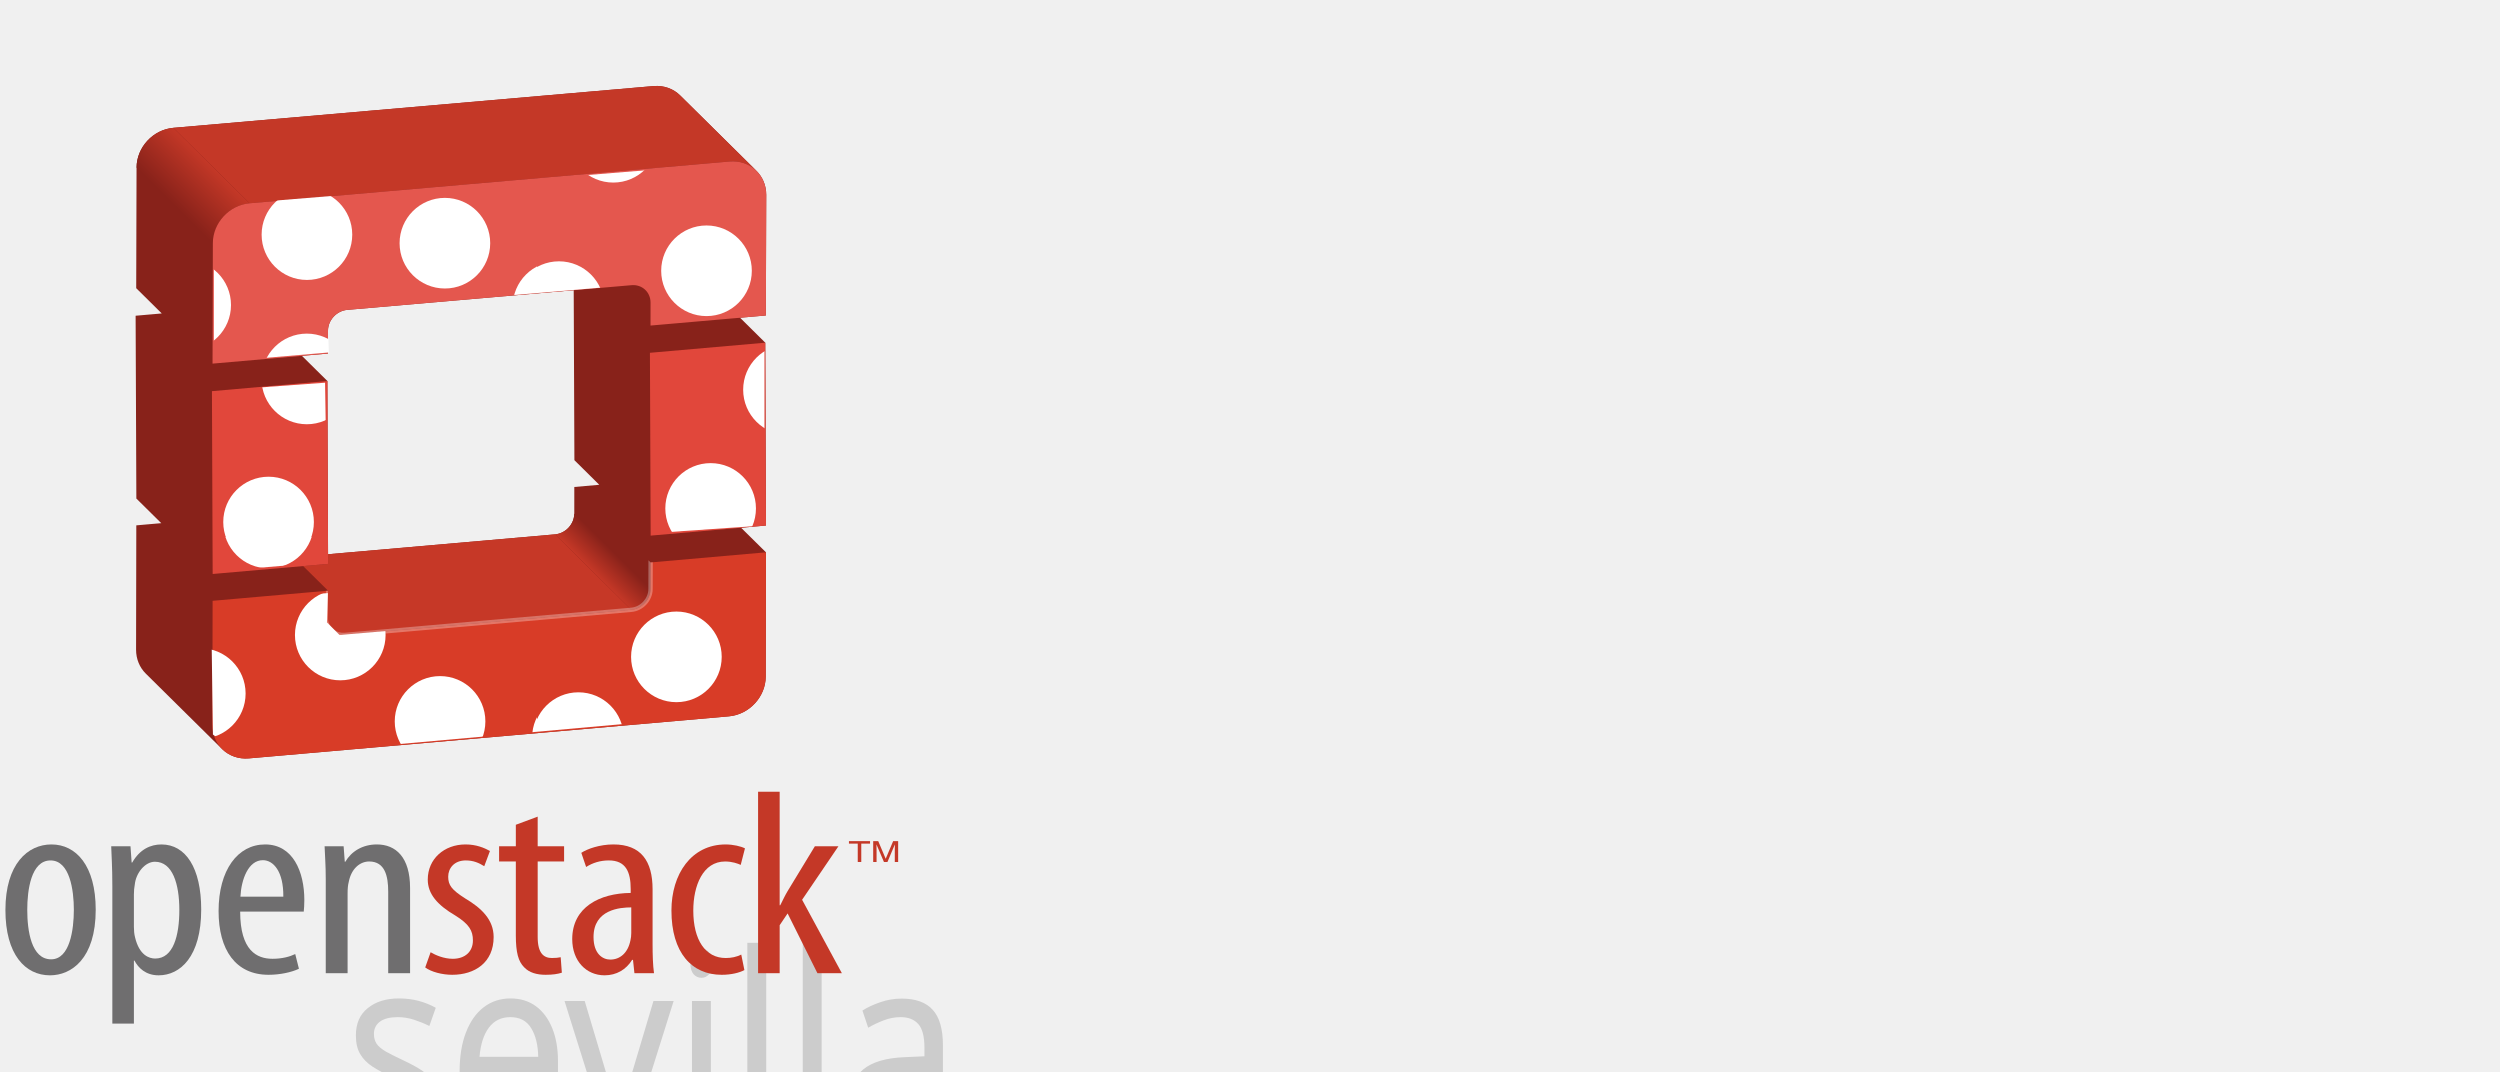
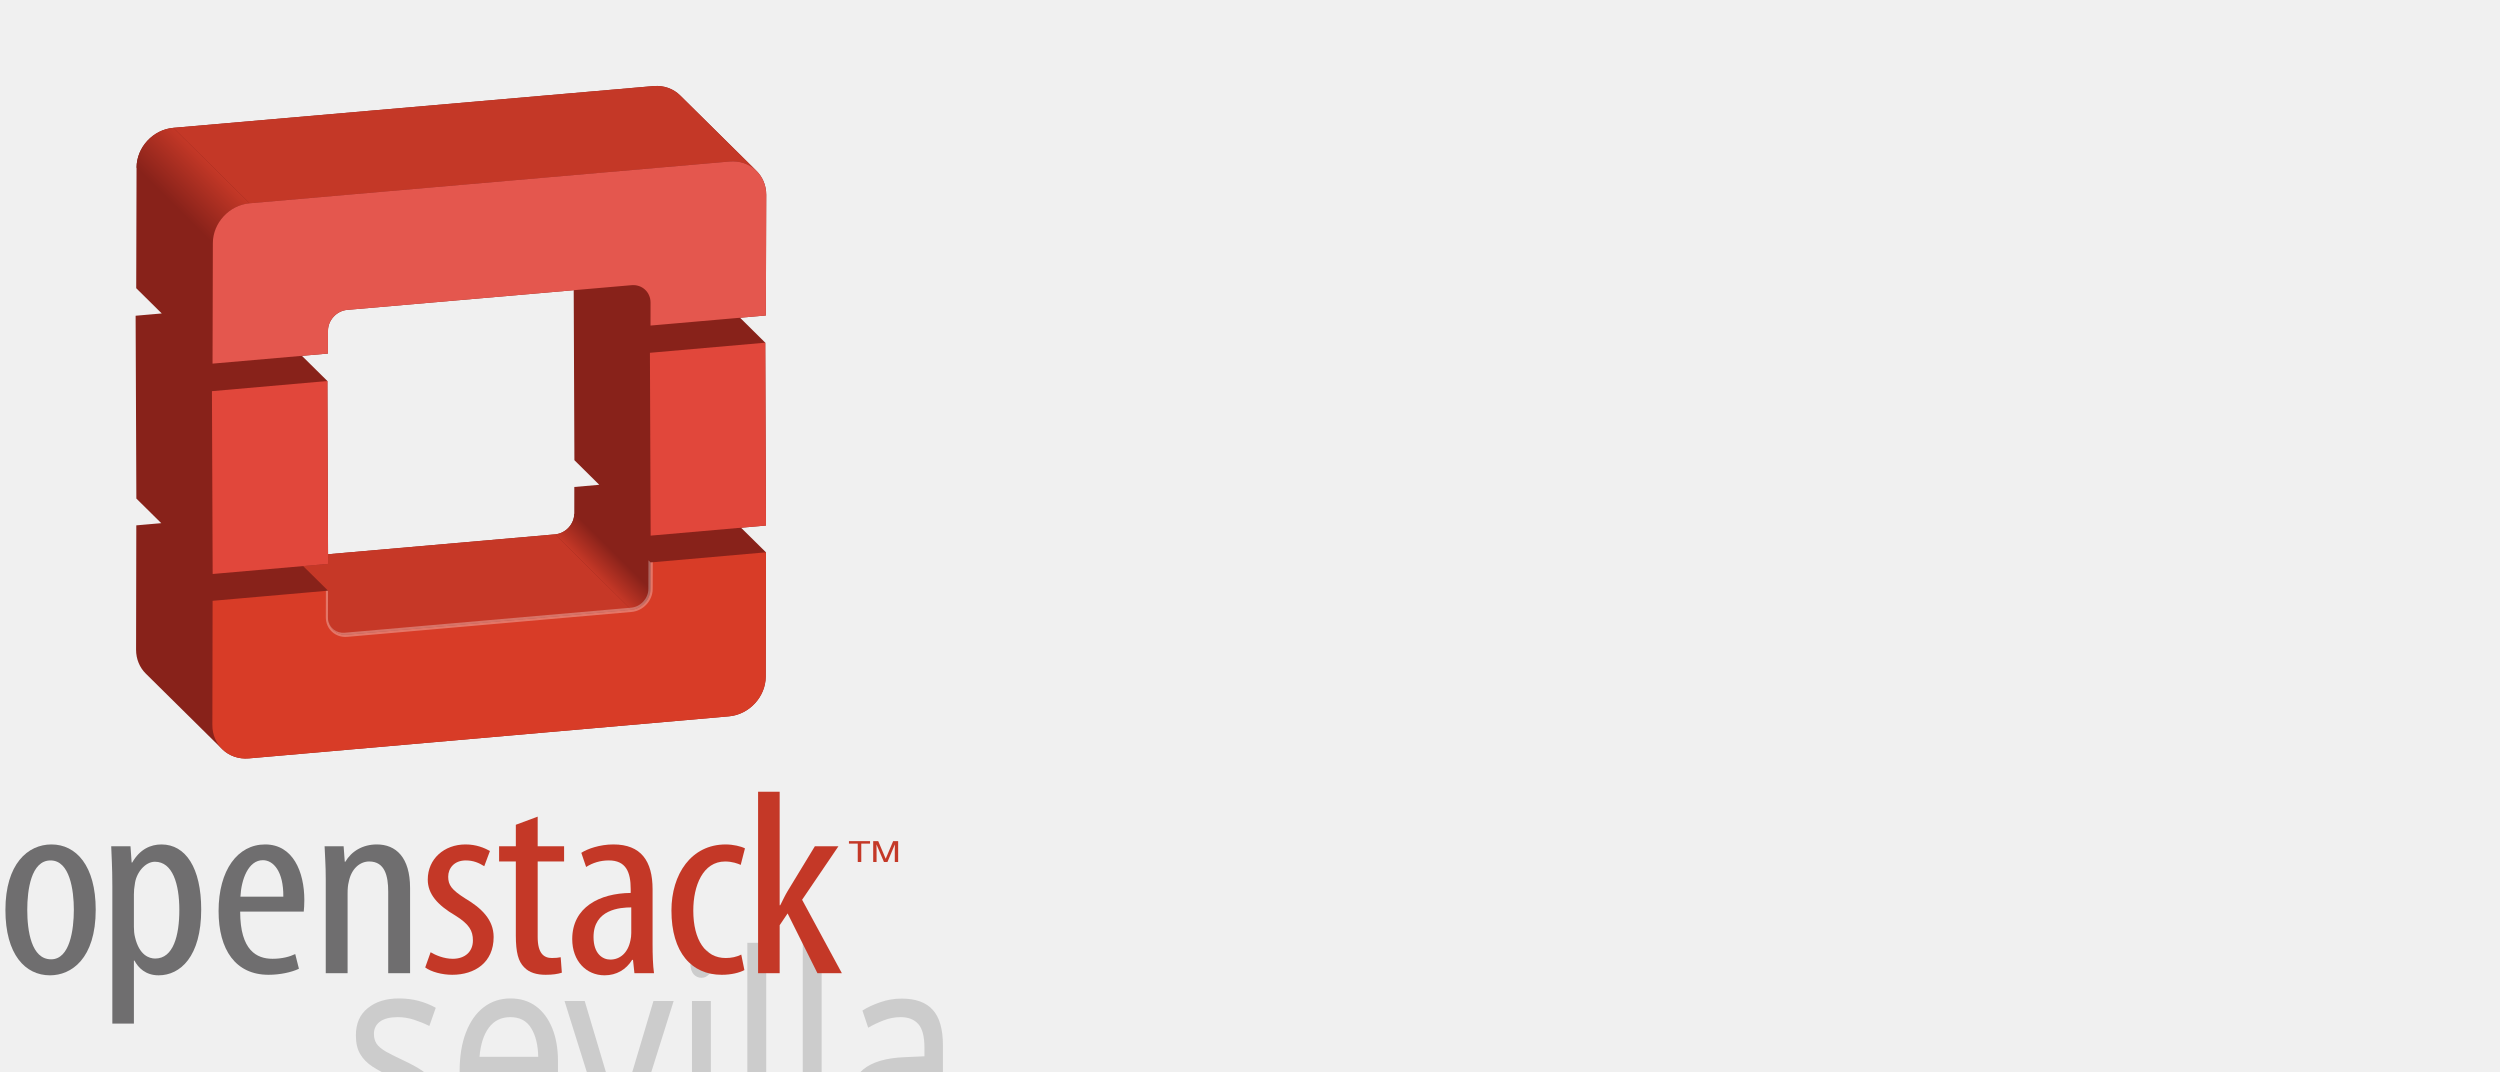
<svg xmlns="http://www.w3.org/2000/svg" xmlns:xlink="http://www.w3.org/1999/xlink" width="248.031" height="106.299" id="svg4067" version="1.1">
  <defs id="defs4069">
    <pattern id="Polkadots-largewhite" patternTransform="translate(0,0) scale(10,10)" height="10" width="10" patternUnits="userSpaceOnUse">
      <circle id="circle5320" r="0.45" cy="0.810" cx="2.567" style="fill:white;stroke:none" />
      <circle id="circle5322" r="0.45" cy="2.33" cx="3.048" style="fill:white;stroke:none" />
      <circle id="circle5324" r="0.45" cy="2.415" cx="4.418" style="fill:white;stroke:none" />
      <circle id="circle5326" r="0.45" cy="3.029" cx="1.844" style="fill:white;stroke:none" />
      <circle id="circle5328" r="0.45" cy="1.363" cx="6.08" style="fill:white;stroke:none" />
      <circle id="circle5330" r="0.45" cy="4.413" cx="5.819" style="fill:white;stroke:none" />
      <circle id="circle5332" r="0.45" cy="4.048" cx="4.305" style="fill:white;stroke:none" />
      <circle id="circle5334" r="0.45" cy="3.045" cx="5.541" style="fill:white;stroke:none" />
      <circle id="circle5336" r="0.45" cy="5.527" cx="4.785" style="fill:white;stroke:none" />
      <circle id="circle5338" r="0.45" cy="5.184" cx="2.667" style="fill:white;stroke:none" />
      <circle id="circle5340" r="0.45" cy="1.448" cx="7.965" style="fill:white;stroke:none" />
      <circle id="circle5342" r="0.45" cy="5.049" cx="7.047" style="fill:white;stroke:none" />
      <circle id="circle5344" r="0.45" cy="0.895" cx="4.340" style="fill:white;stroke:none" />
      <circle id="circle5346" r="0.45" cy="0.340" cx="7.125" style="fill:white;stroke:none" />
      <circle id="circle5348" r="0.45" cy="1.049" cx="9.553" style="fill:white;stroke:none" />
      <circle id="circle5350" r="0.45" cy="2.689" cx="7.006" style="fill:white;stroke:none" />
      <circle id="circle5352" r="0.45" cy="2.689" cx="8.909" style="fill:white;stroke:none" />
      <circle id="circle5354" r="0.45" cy="4.407" cx="9.315" style="fill:white;stroke:none" />
      <circle id="circle5356" r="0.45" cy="3.870" cx="7.820" style="fill:white;stroke:none" />
      <circle id="circle5358" r="0.45" cy="5.948" cx="8.270" style="fill:white;stroke:none" />
      <circle id="circle5360" r="0.45" cy="7.428" cx="7.973" style="fill:white;stroke:none" />
      <circle id="circle5362" r="0.45" cy="8.072" cx="9.342" style="fill:white;stroke:none" />
      <circle id="circle5364" r="0.45" cy="9.315" cx="8.206" style="fill:white;stroke:none" />
      <circle id="circle5366" r="0.45" cy="9.475" cx="9.682" style="fill:white;stroke:none" />
      <circle id="circle5368" r="0.45" cy="6.186" cx="9.688" style="fill:white;stroke:none" />
      <circle id="circle5370" r="0.45" cy="6.296" cx="3.379" style="fill:white;stroke:none" />
      <circle id="circle5372" r="0.45" cy="8.204" cx="2.871" style="fill:white;stroke:none" />
      <circle id="circle5374" r="0.45" cy="8.719" cx="4.59" style="fill:white;stroke:none" />
      <circle id="circle5376" r="0.45" cy="9.671" cx="3.181" style="fill:white;stroke:none" />
      <circle id="circle5378" r="0.45" cy="7.315" cx="5.734" style="fill:white;stroke:none" />
      <circle id="circle5380" r="0.45" cy="6.513" cx="6.707" style="fill:white;stroke:none" />
      <circle id="circle5382" r="0.45" cy="9.670" cx="5.730" style="fill:white;stroke:none" />
      <circle id="circle5384" r="0.45" cy="8.373" cx="6.535" style="fill:white;stroke:none" />
      <circle id="circle5386" r="0.45" cy="7.154" cx="4.37" style="fill:white;stroke:none" />
      <circle id="circle5388" r="0.45" cy="7.25" cx="0.622" style="fill:white;stroke:none" />
      <circle id="circle5390" r="0.45" cy="5.679" cx="0.831" style="fill:white;stroke:none" />
      <circle id="circle5392" r="0.45" cy="8.519" cx="1.257" style="fill:white;stroke:none" />
      <circle id="circle5394" r="0.45" cy="6.877" cx="1.989" style="fill:white;stroke:none" />
      <circle id="circle5396" r="0.45" cy="3.181" cx="0.374" style="fill:white;stroke:none" />
      <circle id="circle5398" r="0.45" cy="1.664" cx="1.166" style="fill:white;stroke:none" />
      <circle id="circle5400" r="0.45" cy="0.093" cx="1.151" style="fill:white;stroke:none" />
      <circle id="circle5402" r="0.45" cy="10.093" cx="1.151" style="fill:white;stroke:none" />
      <circle id="circle5404" r="0.45" cy="4.451" cx="1.302" style="fill:white;stroke:none" />
      <circle id="circle5406" r="0.45" cy="3.763" cx="3.047" style="fill:white;stroke:none" />
    </pattern>
    <linearGradient id="SVGID_3_" gradientUnits="userSpaceOnUse" x1="429.749" y1="690.019" x2="431.228" y2="688.539">
      <stop offset="0" style="stop-color:#C63827" id="stop2888" />
      <stop offset="1" style="stop-color:#88221A" id="stop2890" />
    </linearGradient>
    <linearGradient id="SVGID_5_" gradientUnits="userSpaceOnUse" x1="399.069" y1="663.081" x2="401.867" y2="660.283">
      <stop offset="0" style="stop-color:#88221A" id="stop2902" />
      <stop offset="1" style="stop-color:#C43827" id="stop2904" />
    </linearGradient>
    <linearGradient id="linearGradient15368" gradientUnits="userSpaceOnUse" x1="399.069" y1="663.081" x2="401.867" y2="660.283">
      <stop offset="0" style="stop-color:#88221A" id="stop15370" />
      <stop offset="1" style="stop-color:#C43827" id="stop15372" />
    </linearGradient>
    <clipPath id="SVGID_6_">
      <use xlink:href="#SVGID_4_" overflow="visible" id="use2909" style="overflow:visible" x="0" y="0" width="715.558" height="742.133" />
    </clipPath>
    <linearGradient id="SVGID_7_" gradientUnits="userSpaceOnUse" x1="409.951" y1="668.428" x2="428.871" y2="649.508">
      <stop offset="0" style="stop-color:#88221A" id="stop2914" />
      <stop offset="1" style="stop-color:#C43827" id="stop2916" />
    </linearGradient>
    <linearGradient xlink:href="#SVGID_5_" id="linearGradient6437" gradientUnits="userSpaceOnUse" x1="399.069" y1="663.081" x2="401.867" y2="660.283" />
  </defs>
  <g id="layer1" transform="translate(0,-946.0624)">
    <text xml:space="preserve" style="font-size:23.435px;font-style:normal;font-variant:normal;font-weight:normal;font-stretch:normal;text-align:start;line-height:125%;letter-spacing:0px;word-spacing:0px;writing-mode:lr-tb;text-anchor:start;fill:#cccccc;fill-opacity:1;stroke:none;font-family:Cabin;-inkscape-font-specification:Cabin" x="37.631" y="962.966" id="text6555" transform="scale(0.909148,1.099931)">
      <tspan id="tspan6557" x="37.631" y="962.966" style="font-size:23.435px;font-style:normal;font-variant:normal;font-weight:normal;font-stretch:normal;text-align:start;line-height:125%;writing-mode:lr-tb;text-anchor:start;fill:#cccccc;font-family:Cabin;-inkscape-font-specification:Cabin">sevilla</tspan>
    </text>
  </g>
-   <g id="g6515">
-     <path style="fill:#88221a" id="path2879" d="m 56.919,974.852 -22.472,1.954 c -1.044,0.092 -1.901,1.014 -1.905,2.058 l -0.005,2.274 -2.585,0.225 2.53,2.501 0.066,17.184 22.52,-1.971 c 1.05,-0.092 1.905,-1.014 1.908,-2.067 l 0.003,-2.634 2.476,-0.217 -2.467,-2.441 -0.069,-16.867 z M 17.193,958.744 64.825,954.603 c 1.05,-0.089 1.999,0.273 2.656,0.929 l 1.514,1.496 6.057,5.989 c 0.603,0.596 0.969,1.428 0.969,2.383 l -0.037,11.962 -2.561,0.222 2.501,2.478 0.071,18.14 -2.471,0.218 2.469,2.439 -0.023,12.33 c -0.007,1.997 -1.634,3.764 -3.647,3.943 l -47.629,4.173 c -1.051,0.092 -1.999,-0.274 -2.663,-0.929 l -7.569,-7.485 c -0.6,-0.595 -0.965,-1.432 -0.962,-2.379 l 0.023,-12.328 2.476,-0.218 -2.471,-2.442 -0.073,-18.137 2.593,-0.227 -2.534,-2.506 0.033,-11.962 c 0.003,-2.008 1.636,-3.771 3.644,-3.945 z" transform="translate(0,-946.0624)" />
-     <g transform="matrix(1.370412,0,0,1.370412,-529.9741,-888.7039)" id="g2881">
-       <path style="fill:#c63827" id="path2883" d="m 410.476,688.617 16.433,-1.438 5.523,5.463 -20.58,1.802 c -0.765,0.069 -1.382,-0.497 -1.382,-1.264 l 0.006,-1.923 -1.802,-1.781 1.805,-0.158 -0.003,-0.701 z" />
-     </g>
-     <g transform="matrix(1.370412,0,0,1.370412,-529.9741,-888.7039)" id="g2885">
-       <linearGradient y2="688.539" x2="431.228" y1="690.019" x1="429.749" gradientUnits="userSpaceOnUse" id="linearGradient15387">
-         <stop id="stop15389" style="stop-color:#C63827" offset="0" />
-         <stop id="stop15391" style="stop-color:#88221A" offset="1" />
+   <path d="m 56.919,28.79 -22.472,1.954 c -1.044,0.092 -1.901,1.014 -1.905,2.058 l -0.005,2.274 -2.585,0.225 2.53,2.501 0.066,17.184 22.52,-1.971 c 1.05,-0.092 1.905,-1.014 1.908,-2.067 l 0.003,-2.634 2.476,-0.217 -2.467,-2.441 -0.069,-16.867 z M 17.193,12.682 64.825,8.541 c 1.05,-0.089 1.999,0.273 2.656,0.929 l 1.514,1.496 6.057,5.989 c 0.603,0.596 0.969,1.428 0.969,2.383 l -0.037,11.962 -2.561,0.222 2.501,2.478 0.071,18.14 -2.471,0.218 2.469,2.439 -0.023,12.33 c -0.007,1.997 -1.634,3.764 -3.647,3.943 l -47.629,4.173 c -1.051,0.092 -1.999,-0.274 -2.663,-0.929 l -7.569,-7.485 c -0.6,-0.595 -0.965,-1.432 -0.962,-2.379 l 0.023,-12.328 2.476,-0.218 -2.471,-2.442 -0.073,-18.137 2.593,-0.227 -2.534,-2.506 0.033,-11.962 c 0.003,-2.008 1.636,-3.771 3.644,-3.945 z" id="path2879" style="fill:#88221a" />
+   <g id="g2881" transform="matrix(1.370412,0,0,1.370412,-529.9741,-888.7039)">
+     <path d="m 410.476,688.617 16.433,-1.438 5.523,5.463 -20.58,1.802 c -0.765,0.069 -1.382,-0.497 -1.382,-1.264 l 0.006,-1.923 -1.802,-1.781 1.805,-0.158 -0.003,-0.701 z" id="path2883" style="fill:#c63827" />
+   </g>
+   <g id="g2885" transform="matrix(1.370412,0,0,1.370412,-529.9741,-888.7039)">
+     <linearGradient id="linearGradient15387" gradientUnits="userSpaceOnUse" x1="429.749" y1="690.019" x2="431.228" y2="688.539">
+       <stop offset="0" style="stop-color:#C63827" id="stop15389" />
+       <stop offset="1" style="stop-color:#88221A" id="stop15391" />
+     </linearGradient>
+     <path d="m 432.432,692.642 -5.523,-5.463 c 0.766,-0.067 1.39,-0.74 1.392,-1.508 l 5.523,5.465 c -0.003,0.766 -0.629,1.438 -1.392,1.506 z" id="path2892" style="fill:url(#SVGID_3_)" />
+   </g>
+   <g id="g2894" transform="matrix(1.370412,0,0,1.370412,-529.9741,-888.7039)">
+     <g id="g2896">
+       <defs id="defs2898">
+         <path id="SVGID_4_" d="m 402.137,666.088 -5.523,-5.463 c 0.002,-1.463 1.193,-2.75 2.659,-2.877 l 5.522,5.463 c -1.463,0.129 -2.655,1.415 -2.658,2.877 z" />
+       </defs>
+       <linearGradient id="linearGradient15398" gradientUnits="userSpaceOnUse" x1="399.069" y1="663.081" x2="401.867" y2="660.283">
+         <stop offset="0" style="stop-color:#88221A" id="stop15400" />
+         <stop offset="1" style="stop-color:#C43827" id="stop15402" />
      </linearGradient>
-       <path style="fill:url(#SVGID_3_)" id="path2892" d="m 432.432,692.642 -5.523,-5.463 c 0.766,-0.067 1.39,-0.74 1.392,-1.508 l 5.523,5.465 c -0.003,0.766 -0.629,1.438 -1.392,1.506 z" />
-     </g>
-     <g transform="matrix(1.370412,0,0,1.370412,-529.9741,-888.7039)" id="g2894">
-       <g id="g2896">
-         <defs id="defs2898">
-           <path d="m 402.137,666.088 -5.523,-5.463 c 0.002,-1.463 1.193,-2.75 2.659,-2.877 l 5.522,5.463 c -1.463,0.129 -2.655,1.415 -2.658,2.877 z" id="SVGID_4_" />
-         </defs>
-         <linearGradient y2="660.283" x2="401.867" y1="663.081" x1="399.069" gradientUnits="userSpaceOnUse" id="linearGradient15398">
-           <stop id="stop15400" style="stop-color:#88221A" offset="0" />
-           <stop id="stop15402" style="stop-color:#C43827" offset="1" />
+       <use xlink:href="#SVGID_4_" overflow="visible" id="use2906" style="fill:url(#linearGradient6437);overflow:visible" x="0" y="0" width="715.558" height="742.133" />
+       <clipPath id="clipPath15405">
+         <use xlink:href="#SVGID_4_" overflow="visible" id="use15407" style="overflow:visible" x="0" y="0" width="715.558" height="742.133" />
+       </clipPath>
+       <g clip-path="url(#SVGID_6_)" id="g2911">
+         <linearGradient id="linearGradient15410" gradientUnits="userSpaceOnUse" x1="409.951" y1="668.428" x2="428.871" y2="649.508">
+           <stop offset="0" style="stop-color:#88221A" id="stop15412" />
+           <stop offset="1" style="stop-color:#C43827" id="stop15414" />
        </linearGradient>
-         <use height="742.133" width="715.558" y="0" x="0" style="fill:url(#linearGradient6437);overflow:visible" id="use2906" overflow="visible" xlink:href="#SVGID_4_" />
-         <clipPath id="clipPath15405">
-           <use height="742.133" width="715.558" y="0" x="0" style="overflow:visible" id="use15407" overflow="visible" xlink:href="#SVGID_4_" />
-         </clipPath>
-         <g id="g2911" clip-path="url(#SVGID_6_)">
-           <linearGradient y2="649.508" x2="428.871" y1="668.428" x1="409.951" gradientUnits="userSpaceOnUse" id="linearGradient15410">
-             <stop id="stop15412" style="stop-color:#88221A" offset="0" />
-             <stop id="stop15414" style="stop-color:#C43827" offset="1" />
-           </linearGradient>
-           <polygon style="fill:url(#SVGID_7_)" id="polygon2918" points="399.272,657.748 434.029,654.726 439.55,660.187 404.795,663.211 " />
-         </g>
+         <polygon points="439.55,660.187 404.795,663.211 399.272,657.748 434.029,654.726 " id="polygon2918" style="fill:url(#SVGID_7_)" />
      </g>
    </g>
-     <g transform="matrix(1.370412,0,0,1.370412,-529.9741,-888.7039)" id="g2920">
-       <path style="fill:#d83c27" id="path2922" d="m 442.18,688.479 -0.017,8.997 c -0.005,1.457 -1.192,2.747 -2.661,2.877 l -34.755,3.045 c -1.463,0.129 -2.65,-0.955 -2.646,-2.413 l 0.017,-8.995 8.358,-0.733 -0.006,1.923 c 0,0.767 0.617,1.333 1.382,1.264 l 20.58,-1.802 c 0.764,-0.067 1.39,-0.739 1.392,-1.506 l 0.004,-1.924 8.352,-0.733 z" />
-     </g>
-     <g transform="matrix(1.370412,0,0,1.370412,-529.9741,-888.7039)" id="g2924">
-       <polygon style="fill:#e1473b" id="polygon2926" points="442.181,686.54 433.831,687.271 433.778,674.035 442.129,673.303 " />
-     </g>
-     <g transform="matrix(1.370412,0,0,1.370412,-529.9741,-888.7039)" id="g2928">
-       <path style="fill:#c43827" id="path2930" d="m 435.968,655.403 1.105,1.092 4.42,4.37 c -0.482,-0.479 -1.175,-0.743 -1.943,-0.679 l -34.755,3.024 -5.522,-5.463 34.757,-3.022 c 0.765,-0.065 1.458,0.2 1.938,0.678 z" />
-     </g>
-     <g transform="matrix(1.370412,0,0,1.370412,-529.9741,-888.7039)" id="g2932">
-       <polygon style="fill:#e1473b" id="polygon2934" points="410.479,689.317 402.122,690.048 402.07,676.812 410.428,676.078 " />
-     </g>
-     <g transform="matrix(1.370412,0,0,1.370412,-529.9741,-888.7039)" id="g2936">
-       <path style="fill:#e4574e" id="path2938" d="m 404.795,663.211 34.755,-3.024 c 1.467,-0.123 2.652,0.955 2.65,2.418 l -0.027,8.729 -8.352,0.729 0.002,-1.66 c 0.002,-0.767 -0.619,-1.331 -1.381,-1.263 l -20.581,1.789 c -0.762,0.067 -1.387,0.74 -1.39,1.502 l -0.004,1.659 -8.354,0.729 0.023,-8.729 c 0.004,-1.464 1.196,-2.75 2.659,-2.879 z" />
-     </g>
-     <g transform="matrix(1.370412,0,0,1.370412,-529.9741,-888.7039)" id="g2940">
-       <path style="opacity:0.3;fill:#ffffff" id="path2942" d="m 433.827,689.212 -0.004,1.924 c -0.002,0.767 -0.628,1.438 -1.392,1.506 l -20.58,1.802 c -0.688,0.062 -1.257,-0.391 -1.363,-1.038 0.1,0.562 0.593,0.949 1.194,0.895 l 20.734,-1.813 c 0.684,-0.061 1.248,-0.666 1.25,-1.352 l 0.005,-1.924 v -0.155 l 0.156,0.155 z" />
-     </g>
-     <g transform="matrix(1.370412,0,0,1.370412,-529.9741,-888.7039)" id="g2944">
-       <path style="opacity:0.3;fill:#ffffff" id="path2946" d="m 410.314,693.18 0.005,-1.909 0.156,-0.014 -0.006,1.923 c 0,0.767 0.617,1.333 1.382,1.264 l 20.58,-1.802 c 0.764,-0.067 1.39,-0.739 1.392,-1.506 l 0.004,-1.924 0.158,-0.014 -0.007,1.938 c -0.002,0.849 -0.69,1.588 -1.534,1.661 l -20.578,1.803 c -0.855,0.076 -1.553,-0.561 -1.552,-1.42 z" />
-     </g>
-     <path id="path5977" d="M 73.094 16.156 L 24.562 20.125 L 21.219 22.875 L 21.219 35.938 L 32.625 34.969 L 32.531 32.156 L 33.938 30.719 L 62.938 28.25 L 64.25 29.5 L 64.625 32.156 L 75.938 31.25 L 76.188 18.719 L 73.094 16.156 z M 75.844 34.094 L 64.531 35.062 L 64.625 52.906 L 75.844 52.125 L 75.844 34.094 z M 32.25 37.969 L 21.125 38.781 L 21.125 56.719 L 32.531 55.75 L 32.25 37.969 z M 76 54.844 L 64.625 55.906 L 64.625 59.281 L 62.938 60.5 L 33.688 63 L 32.438 61.75 L 32.531 58.844 L 20.938 59.625 L 21.125 72.875 L 24.312 75.188 L 72.906 70.844 L 76 68.125 L 76 54.844 z " style="fill:url(#Polkadots-largewhite);stroke:none;stroke-width:1px;stroke-linecap:butt;stroke-linejoin:miter;stroke-opacity:1;fill-opacity:1" />
  </g>
+   <g id="g2920" transform="matrix(1.370412,0,0,1.370412,-529.9741,-888.7039)">
+     <path d="m 442.18,688.479 -0.017,8.997 c -0.005,1.457 -1.192,2.747 -2.661,2.877 l -34.755,3.045 c -1.463,0.129 -2.65,-0.955 -2.646,-2.413 l 0.017,-8.995 8.358,-0.733 -0.006,1.923 c 0,0.767 0.617,1.333 1.382,1.264 l 20.58,-1.802 c 0.764,-0.067 1.39,-0.739 1.392,-1.506 l 0.004,-1.924 8.352,-0.733 z" id="path2922" style="fill:#d83c27" />
+   </g>
+   <g id="g2924" transform="matrix(1.370412,0,0,1.370412,-529.9741,-888.7039)">
+     <polygon points="433.778,674.035 442.129,673.303 442.181,686.54 433.831,687.271 " id="polygon2926" style="fill:#e1473b" />
+   </g>
+   <g id="g2928" transform="matrix(1.370412,0,0,1.370412,-529.9741,-888.7039)">
+     <path d="m 435.968,655.403 1.105,1.092 4.42,4.37 c -0.482,-0.479 -1.175,-0.743 -1.943,-0.679 l -34.755,3.024 -5.522,-5.463 34.757,-3.022 c 0.765,-0.065 1.458,0.2 1.938,0.678 z" id="path2930" style="fill:#c43827" />
+   </g>
+   <g id="g2932" transform="matrix(1.370412,0,0,1.370412,-529.9741,-888.7039)">
+     <polygon points="402.07,676.812 410.428,676.078 410.479,689.317 402.122,690.048 " id="polygon2934" style="fill:#e1473b" />
+   </g>
+   <g id="g2936" transform="matrix(1.370412,0,0,1.370412,-529.9741,-888.7039)">
+     <path d="m 404.795,663.211 34.755,-3.024 c 1.467,-0.123 2.652,0.955 2.65,2.418 l -0.027,8.729 -8.352,0.729 0.002,-1.66 c 0.002,-0.767 -0.619,-1.331 -1.381,-1.263 l -20.581,1.789 c -0.762,0.067 -1.387,0.74 -1.39,1.502 l -0.004,1.659 -8.354,0.729 0.023,-8.729 c 0.004,-1.464 1.196,-2.75 2.659,-2.879 z" id="path2938" style="fill:#e4574e" />
+   </g>
+   <g id="g2940" transform="matrix(1.370412,0,0,1.370412,-529.9741,-888.7039)">
+     <path d="m 433.827,689.212 -0.004,1.924 c -0.002,0.767 -0.628,1.438 -1.392,1.506 l -20.58,1.802 c -0.688,0.062 -1.257,-0.391 -1.363,-1.038 0.1,0.562 0.593,0.949 1.194,0.895 l 20.734,-1.813 c 0.684,-0.061 1.248,-0.666 1.25,-1.352 l 0.005,-1.924 v -0.155 l 0.156,0.155 z" id="path2942" style="opacity:0.3;fill:#ffffff" />
+   </g>
+   <g id="g2944" transform="matrix(1.370412,0,0,1.370412,-529.9741,-888.7039)">
+     <path d="m 410.314,693.18 0.005,-1.909 0.156,-0.014 -0.006,1.923 c 0,0.767 0.617,1.333 1.382,1.264 l 20.58,-1.802 c 0.764,-0.067 1.39,-0.739 1.392,-1.506 l 0.004,-1.924 0.158,-0.014 -0.007,1.938 c -0.002,0.849 -0.69,1.588 -1.534,1.661 l -20.578,1.803 c -0.855,0.076 -1.553,-0.561 -1.552,-1.42 z" id="path2946" style="opacity:0.3;fill:#ffffff" />
+   </g>
+   <path style="fill:none;fill-opacity:1;stroke:none" d="M 73.094,16.156 24.562,20.125 l -3.344,2.75 0,13.062 11.406,-0.969 -0.094,-2.812 1.406,-1.438 29,-2.469 1.312,1.25 0.375,2.656 11.312,-0.906 0.25,-12.531 -3.094,-2.562 z m 2.75,17.938 -11.312,0.969 0.094,17.844 11.219,-0.781 0,-18.031 z m -43.594,3.875 -11.125,0.812 0,17.938 L 32.531,55.75 32.25,37.969 z m 43.75,16.875 -11.375,1.062 0,3.375 L 62.938,60.5 33.688,63 32.438,61.75 32.531,58.844 20.938,59.625 21.125,72.875 24.312,75.188 72.906,70.844 76,68.125 76,54.844 z" id="path5977" />
  <g id="g2948" transform="matrix(0.788061,0,0,0.788061,-355.6969,-446.2807)">
    <path style="fill:#6f6e6f" id="path2950" d="m 465.499,677.828 c 0,-2.442 -0.107,-3.861 -0.142,-4.984 h 2.429 l 0.144,2.049 H 468 c 0.968,-1.686 2.325,-2.28 3.685,-2.28 3.037,0 5.003,2.939 5.003,8.189 0,5.941 -2.644,8.288 -5.36,8.288 -1.645,0 -2.575,-0.959 -3.038,-1.85 h -0.075 v 7.925 H 465.5 v -17.337 z m 2.715,5.152 c 0,0.462 0.038,0.924 0.144,1.32 0.536,2.278 1.789,2.677 2.539,2.677 2.288,0 3.038,-2.907 3.038,-6.111 0,-3.301 -0.858,-6.075 -3.075,-6.075 -1.25,0 -2.393,1.422 -2.535,2.874 -0.072,0.363 -0.11,0.792 -0.11,1.221 v 4.094 z" />
    <path style="fill:#6f6e6f" id="path2952" d="m 481.593,681.066 c 0,4.92 2.106,5.942 4.072,5.942 1.217,0 2.181,-0.266 2.86,-0.595 l 0.465,1.85 c -0.964,0.462 -2.428,0.76 -3.824,0.76 -4.146,0 -6.291,-3.137 -6.291,-8.023 0,-5.151 2.396,-8.388 5.863,-8.388 3.501,0 4.933,3.435 4.933,7.001 0,0.627 -0.036,1.056 -0.073,1.453 h -8.005 z m 5.432,-1.881 c 0.037,-3.172 -1.251,-4.591 -2.573,-4.591 -1.824,0 -2.718,2.41 -2.826,4.591 h 5.399 z" />
    <path style="fill:#6f6e6f" id="path2954" d="m 492.367,676.97 c 0,-1.882 -0.106,-2.839 -0.145,-4.126 h 2.395 l 0.145,1.947 h 0.071 c 0.749,-1.286 2.146,-2.179 3.968,-2.179 2.393,0 4.182,1.618 4.182,5.481 v 10.731 h -2.753 v -10.27 c 0,-1.914 -0.392,-3.797 -2.396,-3.797 -1.144,0 -2.252,0.892 -2.572,2.575 -0.108,0.396 -0.145,0.893 -0.145,1.452 v 10.039 h -2.75 V 676.97 z" />
    <path style="fill:#c43827" id="path2956" d="m 505.57,686.183 c 0.604,0.364 1.676,0.826 2.787,0.826 1.537,0 2.537,-0.891 2.537,-2.311 0,-1.223 -0.466,-2.048 -2.217,-3.138 -2.249,-1.32 -3.467,-2.708 -3.467,-4.524 0,-2.608 2.072,-4.424 4.754,-4.424 1.36,0 2.358,0.429 3.075,0.825 l -0.717,1.916 c -0.678,-0.43 -1.394,-0.728 -2.323,-0.728 -1.466,0 -2.216,0.991 -2.216,2.046 0,1.059 0.428,1.652 2.146,2.743 2.001,1.188 3.574,2.642 3.574,4.853 0,3.204 -2.359,4.756 -5.219,4.756 -1.254,0 -2.646,-0.364 -3.396,-0.925 l 0.682,-1.915 z" />
    <path style="fill:#c43827" id="path2958" d="m 519.048,669.112 v 3.731 h 3.325 v 1.915 h -3.325 v 9.509 c 0,2.081 0.788,2.643 1.789,2.643 0.464,0 0.822,-0.033 1.108,-0.1 l 0.145,1.948 c -0.503,0.165 -1.146,0.265 -2.04,0.265 -1.108,0 -2.072,-0.265 -2.716,-0.958 -0.716,-0.727 -1.037,-1.816 -1.037,-4.027 v -9.279 h -2.107 v -1.915 h 2.107 v -2.708 l 2.751,-1.024 z" />
    <path style="fill:#c43827" id="path2960" d="m 533.513,685.192 c 0,1.222 0.034,2.609 0.18,3.633 h -2.465 l -0.181,-1.685 h -0.104 c -0.755,1.223 -1.969,1.949 -3.473,1.949 -2.287,0 -4.073,-1.783 -4.073,-4.557 0,-4.03 3.468,-5.779 7.361,-5.813 v -0.493 c 0,-2.146 -0.605,-3.601 -2.75,-3.601 -1.072,0 -2.038,0.298 -2.86,0.825 l -0.608,-1.782 c 0.751,-0.496 2.325,-1.057 4.038,-1.057 3.472,0 4.935,2.08 4.935,5.646 v 6.935 z m -2.682,-4.654 c -1.428,0 -4.752,0.264 -4.752,3.729 0,2.114 1.146,2.841 2.108,2.841 1.216,0 2.218,-0.825 2.537,-2.41 0.073,-0.297 0.106,-0.628 0.106,-0.925 v -3.235 z" />
    <path style="fill:#c43827" id="path2962" d="m 545.073,688.429 c -0.608,0.33 -1.646,0.595 -2.859,0.595 -3.791,0 -6.327,-2.808 -6.327,-8.09 0,-4.589 2.502,-8.321 6.831,-8.321 0.925,0 1.925,0.231 2.425,0.494 l -0.534,2.081 c -0.354,-0.165 -1.074,-0.429 -1.966,-0.429 -2.788,0 -4.005,3.039 -4.005,6.175 0,3.73 1.536,5.977 4.08,5.977 0.71,0 1.353,-0.132 1.96,-0.43 l 0.395,1.948 z" />
    <path style="fill:#6f6e6f" id="path2964" d="m 463.407,680.833 c 0,6.176 -3.074,8.257 -5.755,8.257 -3.112,0 -5.613,-2.609 -5.613,-8.224 0,-5.811 2.824,-8.254 5.792,-8.254 3.11,0 5.576,2.674 5.576,8.221 z m -8.618,0 c 0,2.643 0.502,6.242 3.004,6.242 2.359,0 2.861,-3.731 2.861,-6.242 0,-2.442 -0.502,-6.207 -2.933,-6.207 -2.465,0 -2.932,3.765 -2.932,6.207 z" />
    <path style="fill:#c43827" id="path2966" d="m 549.512,680.274 h 0.071 c 0.321,-0.628 0.608,-1.257 0.929,-1.785 l 3.431,-5.646 h 2.968 l -4.573,6.736 5.006,9.245 h -3.078 l -3.753,-7.528 -1,1.486 v 6.042 h -2.718 v -22.851 h 2.718 v 14.301 z" />
    <polygon style="fill:#c43827" id="polygon2968" points="558.234,672.196 560.892,672.196 560.892,672.509 559.787,672.509 559.787,674.821 559.342,674.821 559.342,672.509 558.234,672.509 " />
    <path style="fill:#c43827" id="path2970" d="m 561.286,672.196 h 0.635 l 0.94,2.22 0.938,-2.22 h 0.63 v 2.625 h -0.423 v -1.55 c 0,-0.054 0,-0.143 0.005,-0.266 0.004,-0.124 0.004,-0.257 0.004,-0.397 l -0.931,2.213 h -0.443 l -0.945,-2.213 v 0.08 c 0,0.063 0.002,0.161 0.008,0.293 0.004,0.133 0.007,0.229 0.007,0.29 v 1.55 h -0.424 v -2.625 z" />
  </g>
</svg>
